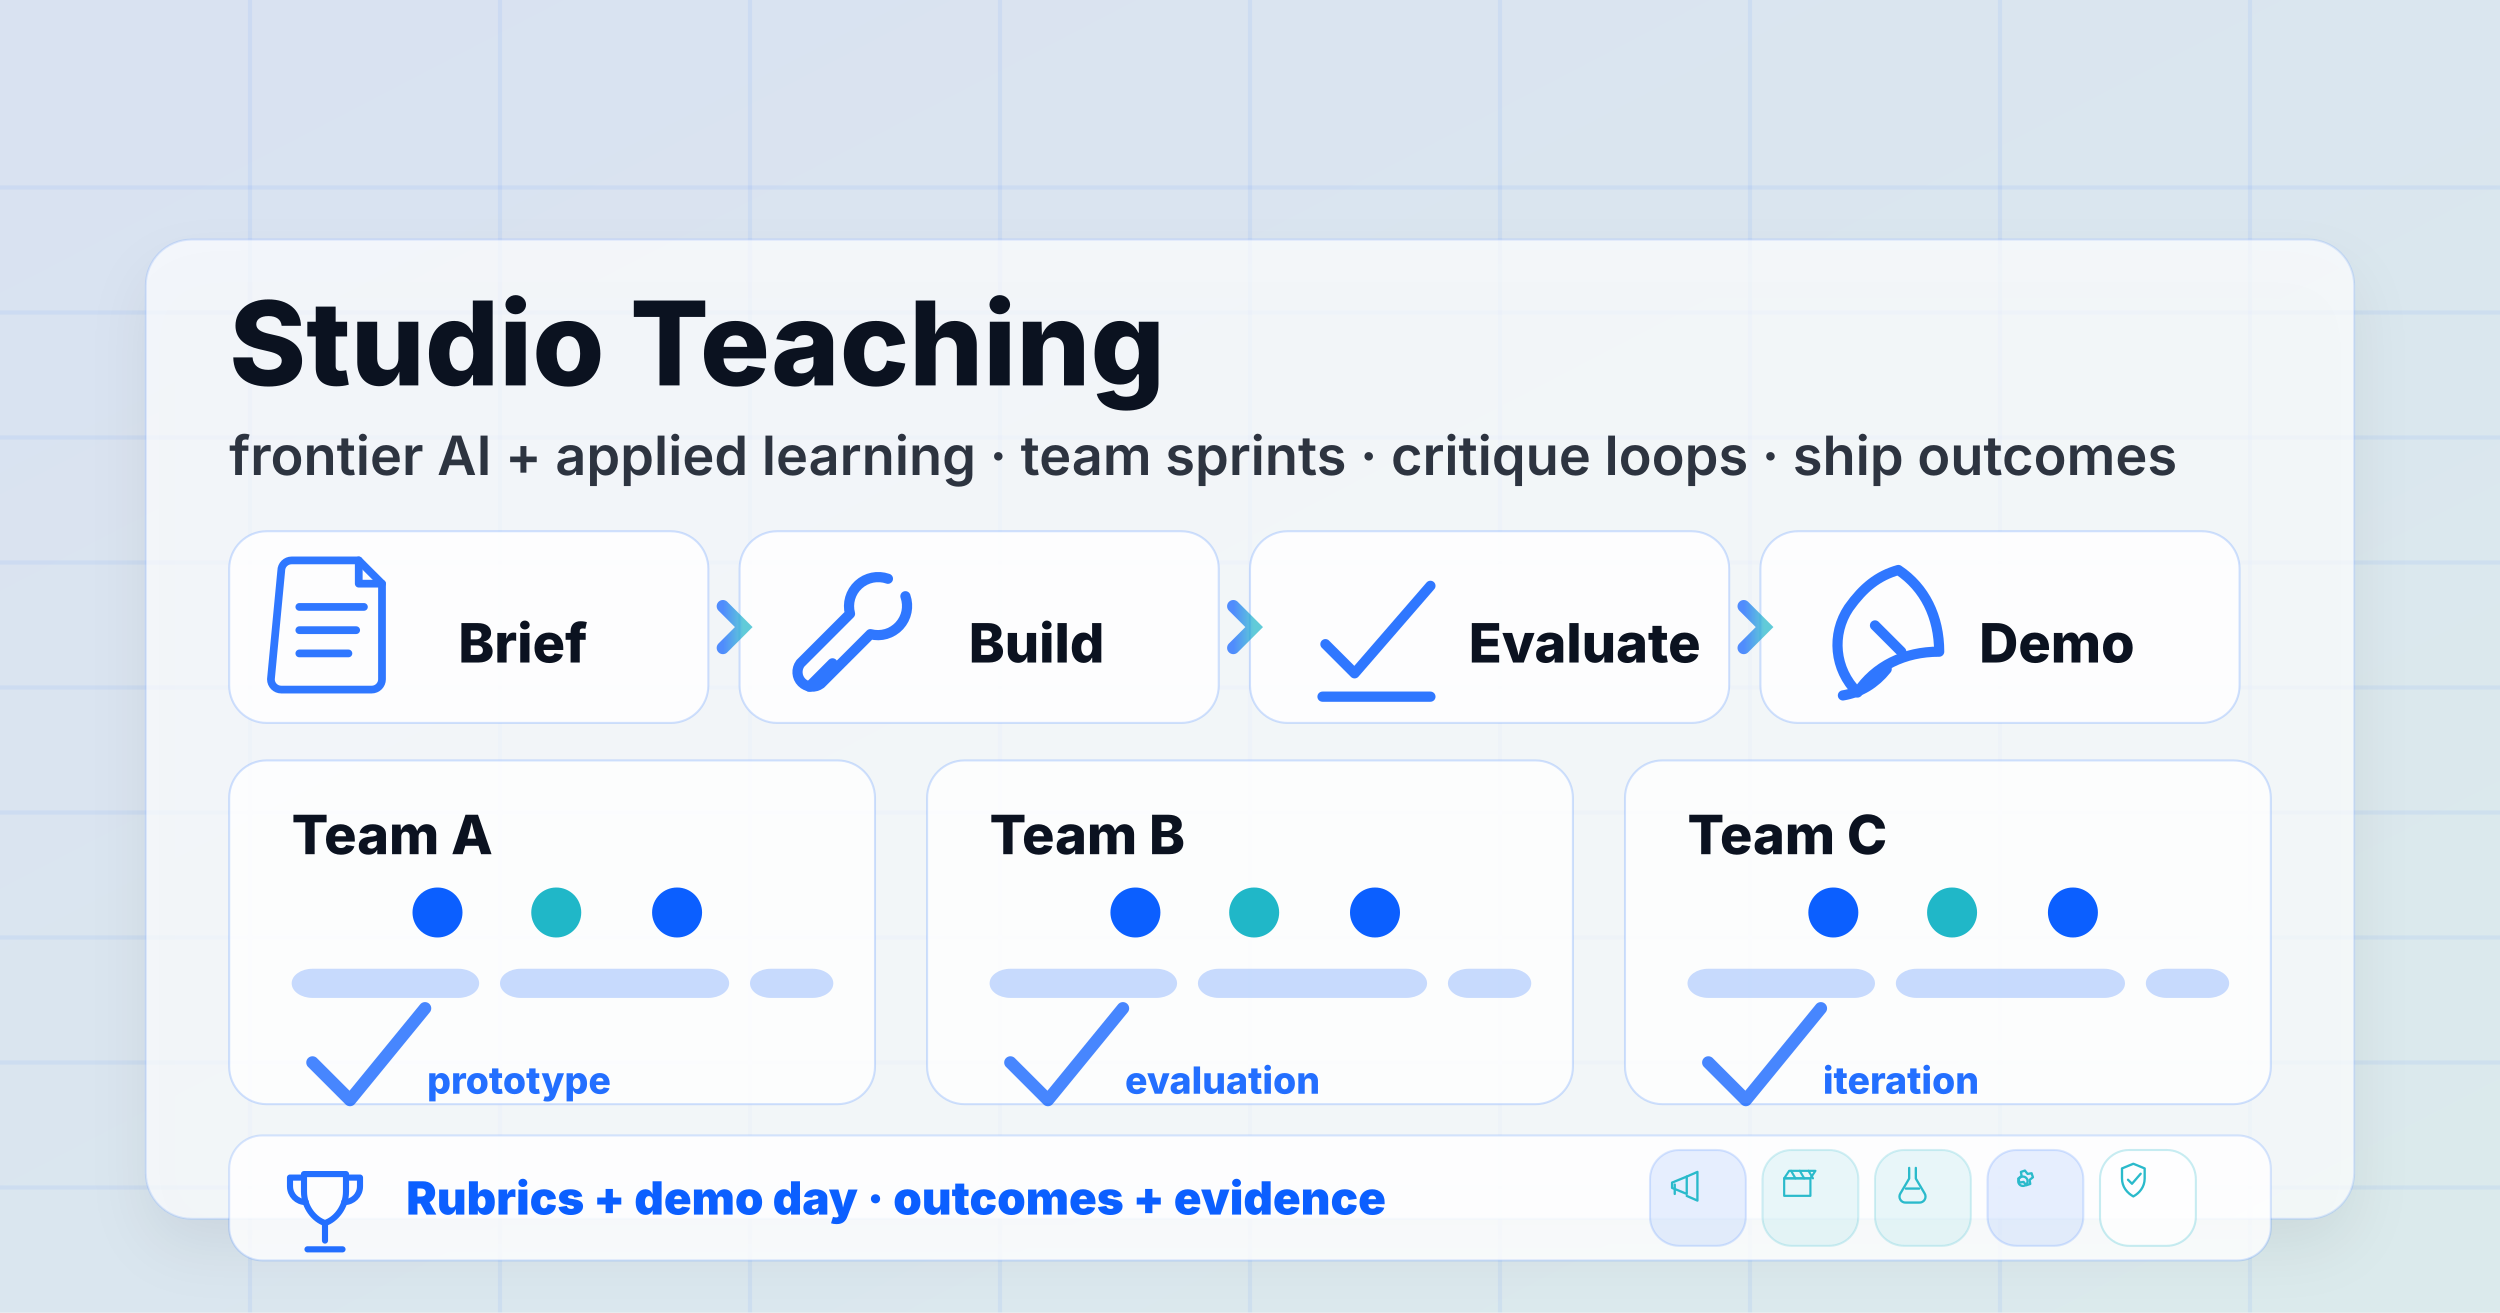
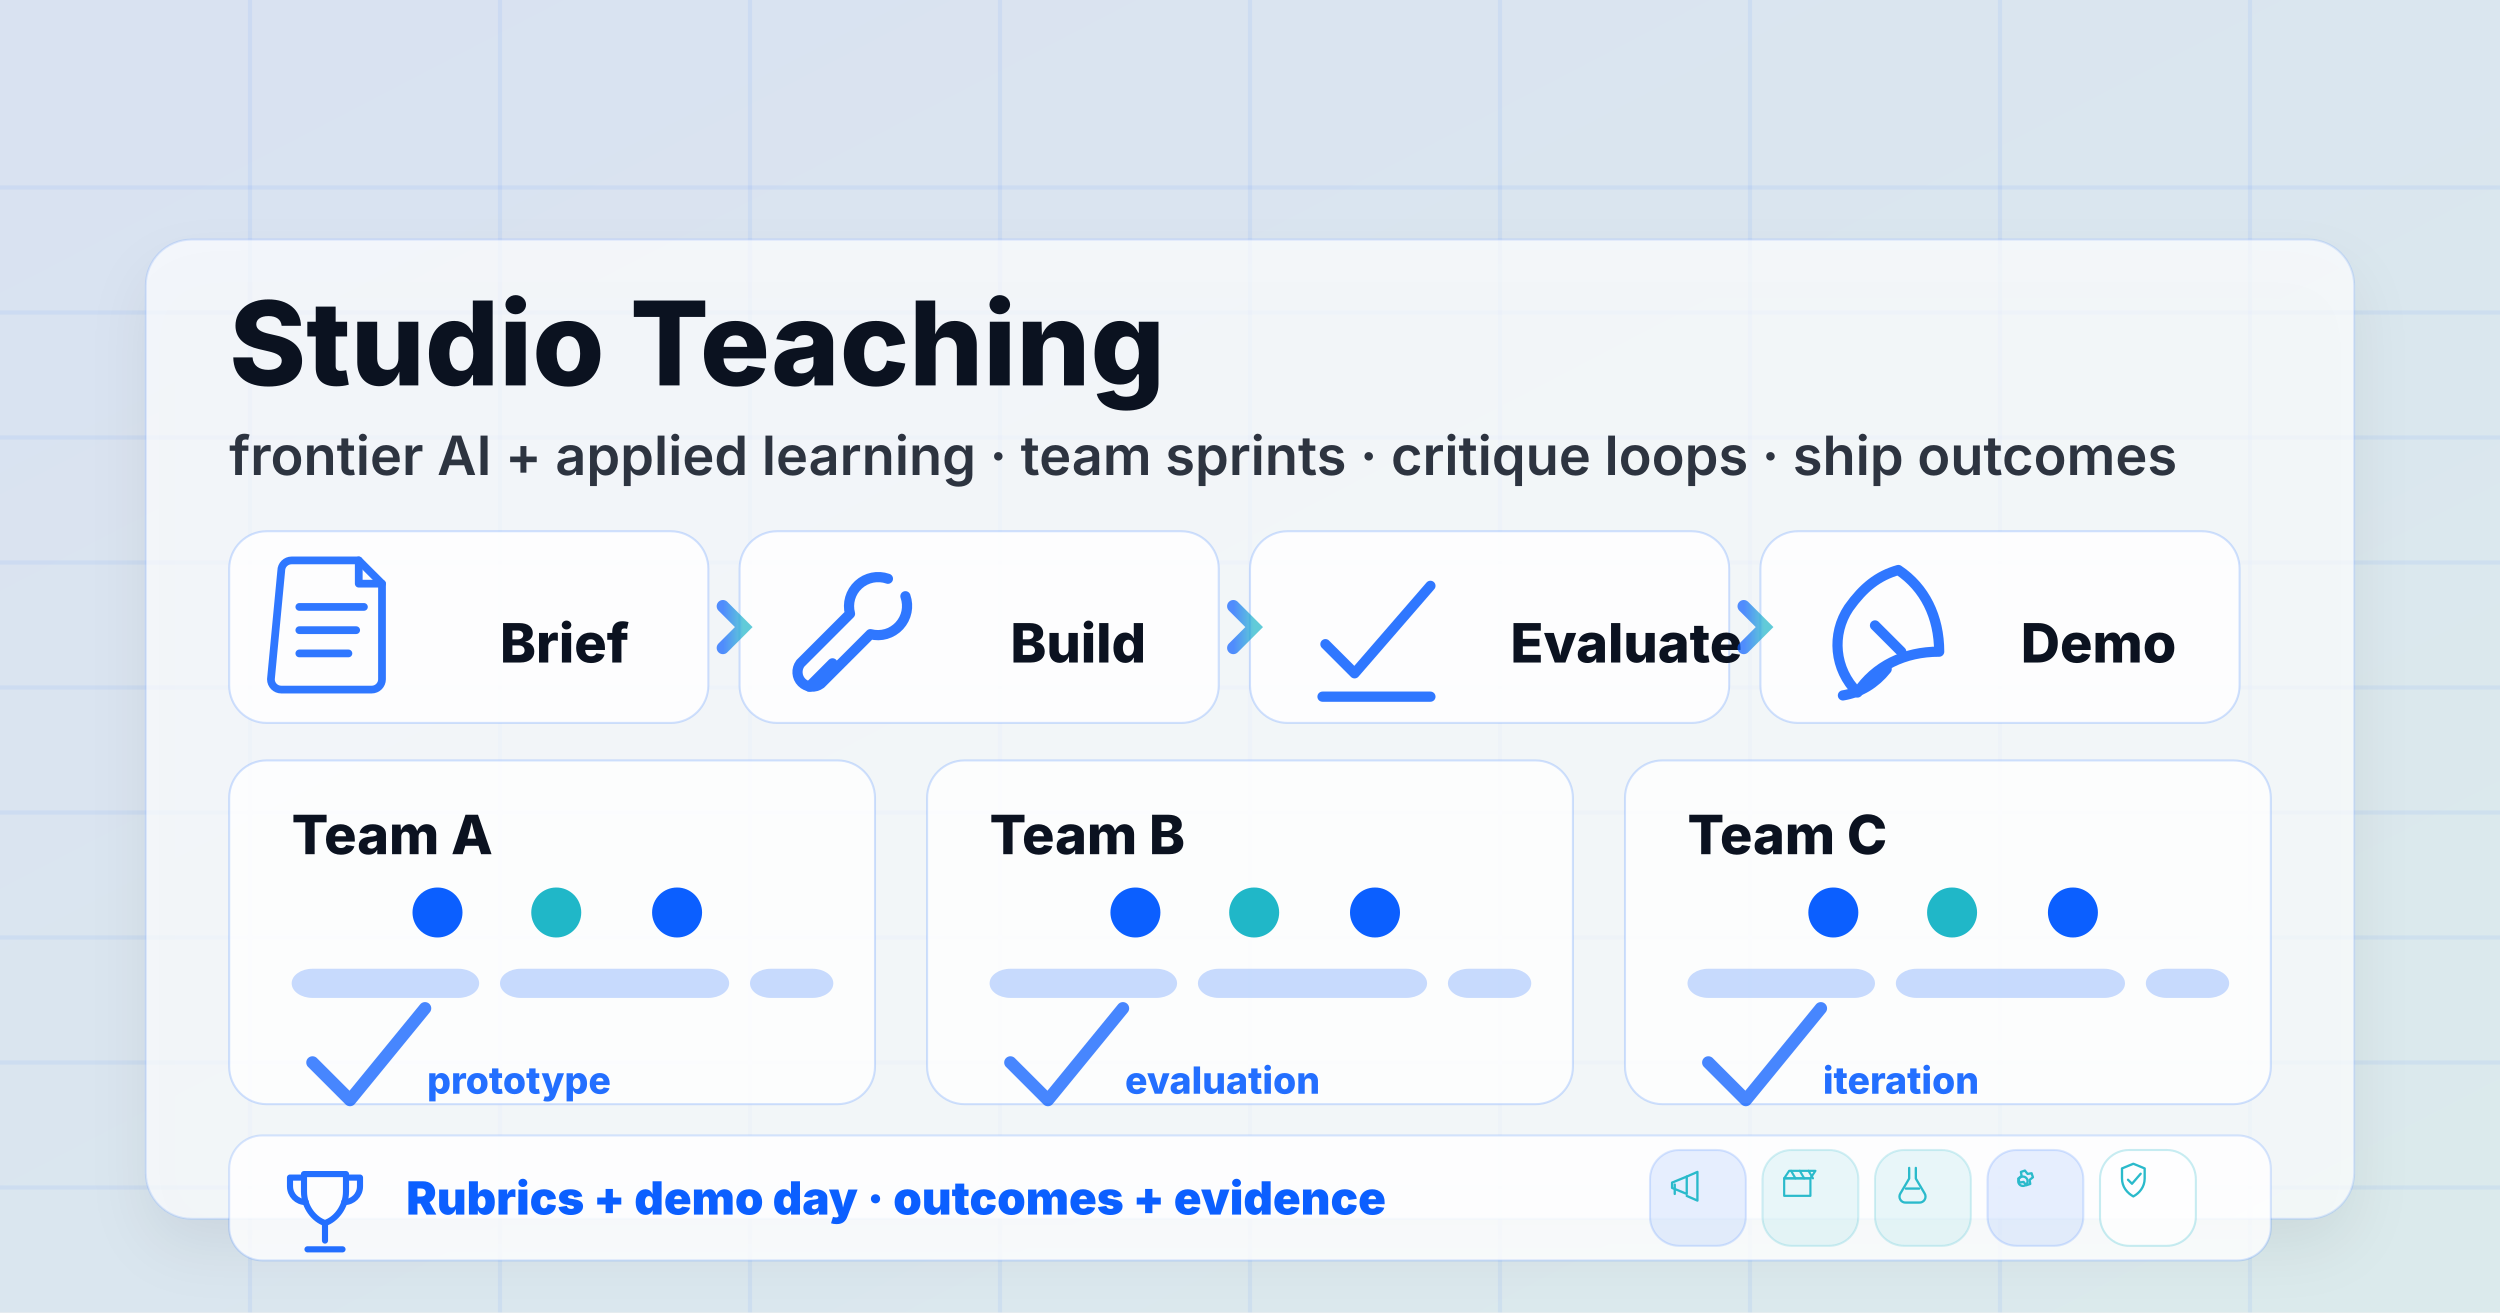
<svg xmlns="http://www.w3.org/2000/svg" width="1200" height="630" viewBox="0 0 1200 630">
  <defs>
    <linearGradient id="bg" x1="0" y1="0" x2="1" y2="1">
      <stop offset="0" stop-color="#0b5fff" stop-opacity="0.10" />
      <stop offset="1" stop-color="#20b7c8" stop-opacity="0.10" />
    </linearGradient>
    <linearGradient id="stroke" x1="0" y1="0" x2="1" y2="0">
      <stop offset="0" stop-color="#0b5fff" />
      <stop offset="1" stop-color="#20b7c8" />
    </linearGradient>
    <filter id="shadow" x="-10%" y="-10%" width="120%" height="120%">
      <feDropShadow dx="0" dy="14" stdDeviation="14" flood-color="#0b1220" flood-opacity="0.10" />
    </filter>
    <g id="icon-doc" fill="none" stroke="#0b5fff" stroke-width="6" stroke-linecap="round" stroke-linejoin="round">
      <path d="M0 8 a8 8 0 0 1 8 -8 h52 l18 18 v74 a8 8 0 0 1 -8 8 h-70 a8 8 0 0 1 -8 -8 z" />
      <path d="M60 0 v18 h18" />
      <path d="M14 36 h50" />
      <path d="M14 54 h44" />
      <path d="M14 72 h38" />
    </g>
    <g id="icon-wrench" fill="none" stroke="#0b5fff" stroke-width="7" stroke-linecap="round" stroke-linejoin="round">
      <path d="M66 14 a20 20 0 0 0 -26 24 l-34 34 a10 10 0 0 0 14 14 l34 -34 a20 20 0 0 0 24 -26" />
      <path d="M12 88 l16 -16" />
    </g>
    <g id="icon-check" fill="none" stroke="#0b5fff" stroke-width="7" stroke-linecap="round" stroke-linejoin="round">
      <path d="M16 56 l20 20 l52 -60" />
      <path d="M14 92 h74" />
    </g>
    <g id="icon-rocket" fill="none" stroke="#0b5fff" stroke-width="7" stroke-linecap="round" stroke-linejoin="round">
      <path d="M56 8 c18 12 28 32 28 56 c-24 0 -44 10 -56 28 c-16 -16 -18 -40 -6 -58 c10 -14 20 -22 34 -26z" />
      <path d="M40 46 l18 18" />
      <path d="M18 94 c12 -2 22 -8 30 -18" />
    </g>
    <g id="icon-shield" fill="none" stroke="#20b7c8" stroke-width="7" stroke-linecap="round" stroke-linejoin="round">
      <path d="M50 10 l34 14 v30 c0 26 -16 44 -34 54 c-18 -10 -34 -28 -34 -54 v-30z" />
      <path d="M34 58 l12 12 l26 -30" />
    </g>
    <g id="icon-trophy" fill="none" stroke="#0b5fff" stroke-width="7" stroke-linecap="round" stroke-linejoin="round">
      <path d="M26 18 h48 v20 c0 18 -12 32 -24 36 c-12 -4 -24 -18 -24 -36z" />
      <path d="M22 22 h-12 v10 c0 10 8 18 18 18" />
      <path d="M78 22 h12 v10 c0 10 -8 18 -18 18" />
      <path d="M50 74 v20" />
      <path d="M30 104 h40" />
    </g>
    <g id="icon-megaphone" fill="none" stroke="#20b7c8" stroke-width="7" stroke-linecap="round" stroke-linejoin="round">
      <path d="M10 54 l44 -18 v52 l-44 -18z" />
      <path d="M54 36 l32 -14 v86 l-32 -14" />
      <path d="M18 60 v28" />
    </g>
    <g id="icon-clapper" fill="none" stroke="#20b7c8" stroke-width="7" stroke-linecap="round" stroke-linejoin="round">
      <path d="M16 44 h84 v56 h-84 z" />
      <path d="M16 44 l16 -24 h84 l-16 24z" />
      <path d="M38 20 l14 24" />
      <path d="M66 20 l14 24" />
      <path d="M94 20 l14 24" />
    </g>
    <g id="icon-flask" fill="none" stroke="#20b7c8" stroke-width="7" stroke-linecap="round" stroke-linejoin="round">
      <path d="M40 10 v32 l-26 44 a18 18 0 0 0 16 28 h40 a18 18 0 0 0 16 -28 l-26 -44 v-32" />
      <path d="M30 72 h40" />
    </g>
    <g id="icon-gear" fill="none" stroke="#20b7c8" stroke-width="7" stroke-linecap="round" stroke-linejoin="round">
      <path d="M56 18 l8 10 l12 -2 l4 12 l-10 8 l2 12 l-12 4 l-8 -10 l-12 2 l-4 -12 l10 -8 l-2 -12 l12 -4z" />
      <circle cx="50" cy="50" r="14" />
    </g>
  </defs>
  <rect width="1200" height="630" fill="url(#bg)" />
  <g stroke="#0b5fff" stroke-opacity="0.06" stroke-width="2">
    <path d="M0 90H1200" />
    <path d="M0 150H1200" />
    <path d="M0 210H1200" />
    <path d="M0 270H1200" />
    <path d="M0 330H1200" />
    <path d="M0 390H1200" />
    <path d="M0 450H1200" />
    <path d="M0 510H1200" />
    <path d="M0 570H1200" />
    <path d="M120 0V630" />
    <path d="M240 0V630" />
    <path d="M360 0V630" />
    <path d="M480 0V630" />
    <path d="M600 0V630" />
    <path d="M720 0V630" />
    <path d="M840 0V630" />
    <path d="M960 0V630" />
    <path d="M1080 0V630" />
  </g>
  <g filter="url(#shadow)">
    <rect x="70" y="115" rx="22" ry="22" width="1060" height="470" fill="#ffffff" fill-opacity="0.68" stroke="#0b5fff" stroke-opacity="0.12" />
  </g>
  <g font-family="Inter, system-ui, -apple-system, Segoe UI, Roboto, Helvetica Neue, Arial" fill="#0b1220">
    <text x="110" y="185" font-size="56" font-weight="800">Studio Teaching</text>
    <text x="110" y="228" font-size="26" font-weight="600" opacity="0.85">
      frontier AI + applied learning · team sprints · critique loops · ship outcomes
    </text>
  </g>
  <g>
    <g fill="#ffffff" fill-opacity="0.82" stroke="#0b5fff" stroke-opacity="0.18">
      <rect x="110" y="255" rx="18" ry="18" width="230" height="92" />
      <rect x="355" y="255" rx="18" ry="18" width="230" height="92" />
      <rect x="600" y="255" rx="18" ry="18" width="230" height="92" />
      <rect x="845" y="255" rx="18" ry="18" width="230" height="92" />
    </g>
    <g opacity="0.85">
      <g transform="translate(135 269) scale(0.62)">
        <use href="#icon-doc" />
      </g>
      <g transform="translate(380 268) scale(0.70)">
        <use href="#icon-wrench" />
      </g>
      <g transform="translate(625 270) scale(0.70)">
        <use href="#icon-check" />
      </g>
      <g transform="translate(872 268) scale(0.70)">
        <use href="#icon-rocket" />
      </g>
    </g>
    <g font-family="Inter, system-ui, -apple-system, Segoe UI, Roboto, Helvetica Neue, Arial" fill="#0b1220">
-       <text x="220" y="318" font-size="26" font-weight="800" text-anchor="start">Brief</text>
-       <text x="465" y="318" font-size="26" font-weight="800" text-anchor="start">Build</text>
-       <text x="705" y="318" font-size="26" font-weight="800" text-anchor="start">Evaluate</text>
-       <text x="950" y="318" font-size="26" font-weight="800" text-anchor="start">Demo</text>
+       <text x="240" y="318" font-size="26" font-weight="800" text-anchor="start">Brief</text>
+       <text x="485" y="318" font-size="26" font-weight="800" text-anchor="start">Build</text>
+       <text x="725" y="318" font-size="26" font-weight="800" text-anchor="start">Evaluate</text>
+       <text x="970" y="318" font-size="26" font-weight="800" text-anchor="start">Demo</text>
    </g>
    <g fill="none" stroke="url(#stroke)" stroke-width="6" stroke-linecap="round" opacity="0.7">
      <path d="M340 301 H355" />
      <path d="M585 301 H600" />
      <path d="M830 301 H845" />
      <path d="M347 291 l10 10 l-10 10" />
      <path d="M592 291 l10 10 l-10 10" />
      <path d="M837 291 l10 10 l-10 10" />
    </g>
  </g>
  <g>
    <g fill="#ffffff" fill-opacity="0.78" stroke="#0b5fff" stroke-opacity="0.18">
      <rect x="110" y="365" rx="18" ry="18" width="310" height="165" />
      <rect x="445" y="365" rx="18" ry="18" width="310" height="165" />
      <rect x="780" y="365" rx="18" ry="18" width="310" height="165" />
    </g>
    <g font-family="Inter, system-ui, -apple-system, Segoe UI, Roboto, Helvetica Neue, Arial" fill="#0b1220">
      <text x="140" y="410" font-size="26" font-weight="800">Team A</text>
      <text x="475" y="410" font-size="26" font-weight="800">Team B</text>
      <text x="810" y="410" font-size="26" font-weight="800">Team C</text>
    </g>
    <g fill="none" stroke="url(#stroke)" stroke-width="5" stroke-linecap="round" opacity="0.85">
      <path d="M230 438 H305" />
      <path d="M565 438 H640" />
      <path d="M900 438 H975" />
    </g>
    <g>
      <circle cx="210" cy="438" r="12" fill="#0b5fff" />
      <circle cx="267" cy="438" r="12" fill="#20b7c8" />
      <circle cx="325" cy="438" r="12" fill="#0b5fff" />
      <circle cx="545" cy="438" r="12" fill="#0b5fff" />
      <circle cx="602" cy="438" r="12" fill="#20b7c8" />
      <circle cx="660" cy="438" r="12" fill="#0b5fff" />
      <circle cx="880" cy="438" r="12" fill="#0b5fff" />
      <circle cx="937" cy="438" r="12" fill="#20b7c8" />
      <circle cx="995" cy="438" r="12" fill="#0b5fff" />
    </g>
    <g fill="#0b5fff" opacity="0.22">
      <rect x="140" y="465" rx="10" ry="10" width="90" height="14" />
      <rect x="240" y="465" rx="10" ry="10" width="110" height="14" />
      <rect x="360" y="465" rx="10" ry="10" width="40" height="14" />
      <rect x="475" y="465" rx="10" ry="10" width="90" height="14" />
      <rect x="575" y="465" rx="10" ry="10" width="110" height="14" />
      <rect x="695" y="465" rx="10" ry="10" width="40" height="14" />
      <rect x="810" y="465" rx="10" ry="10" width="90" height="14" />
      <rect x="910" y="465" rx="10" ry="10" width="110" height="14" />
      <rect x="1030" y="465" rx="10" ry="10" width="40" height="14" />
    </g>
    <g fill="none" stroke="#0b5fff" stroke-width="6" stroke-linecap="round" stroke-linejoin="round" opacity="0.75">
      <path d="M150 510 l18 18 l36 -44" />
      <path d="M485 510 l18 18 l36 -44" />
      <path d="M820 510 l18 18 l36 -44" />
    </g>
    <g font-family="Inter, system-ui, -apple-system, Segoe UI, Roboto, Helvetica Neue, Arial" fill="#0b5fff" opacity="0.90">
      <text x="205" y="525" font-size="18" font-weight="800">prototype</text>
      <text x="540" y="525" font-size="18" font-weight="800">evaluation</text>
      <text x="875" y="525" font-size="18" font-weight="800">iteration</text>
    </g>
  </g>
  <g>
    <rect x="110" y="545" rx="16" ry="16" width="980" height="60" fill="#ffffff" fill-opacity="0.82" stroke="#0b5fff" stroke-opacity="0.16" />
    <g transform="translate(135 556) scale(0.42)" opacity="0.9">
      <use href="#icon-trophy" />
    </g>
    <text x="195" y="583" font-family="Inter, system-ui, -apple-system, Segoe UI, Roboto, Helvetica Neue, Arial" font-size="22" font-weight="900" fill="#0b5fff">
      Rubrics + demo day · outcomes + evidence
    </text>
    <g opacity="0.95">
      <g>
        <rect x="792" y="552" rx="14" ry="14" width="46" height="46" fill="#0b5fff" fill-opacity="0.10" stroke="#0b5fff" stroke-opacity="0.16" />
        <g transform="translate(801 559) scale(0.16)">
          <use href="#icon-megaphone" />
        </g>
      </g>
      <g>
        <rect x="846" y="552" rx="14" ry="14" width="46" height="46" fill="#20b7c8" fill-opacity="0.10" stroke="#20b7c8" stroke-opacity="0.20" />
        <g transform="translate(854 559) scale(0.15)">
          <use href="#icon-clapper" />
        </g>
      </g>
      <g>
        <rect x="900" y="552" rx="14" ry="14" width="46" height="46" fill="#20b7c8" fill-opacity="0.10" stroke="#20b7c8" stroke-opacity="0.20" />
        <g transform="translate(910 559) scale(0.16)">
          <use href="#icon-flask" />
        </g>
      </g>
      <g>
        <rect x="954" y="552" rx="14" ry="14" width="46" height="46" fill="#0b5fff" fill-opacity="0.10" stroke="#0b5fff" stroke-opacity="0.16" />
        <g transform="translate(963 559) scale(0.16)">
          <use href="#icon-gear" />
        </g>
      </g>
      <g>
        <rect x="1008" y="552" rx="14" ry="14" width="46" height="46" fill="#ffffff" fill-opacity="0.70" stroke="#20b7c8" stroke-opacity="0.26" />
        <g transform="translate(1016 557) scale(0.16)">
          <use href="#icon-shield" />
        </g>
      </g>
    </g>
  </g>
</svg>
